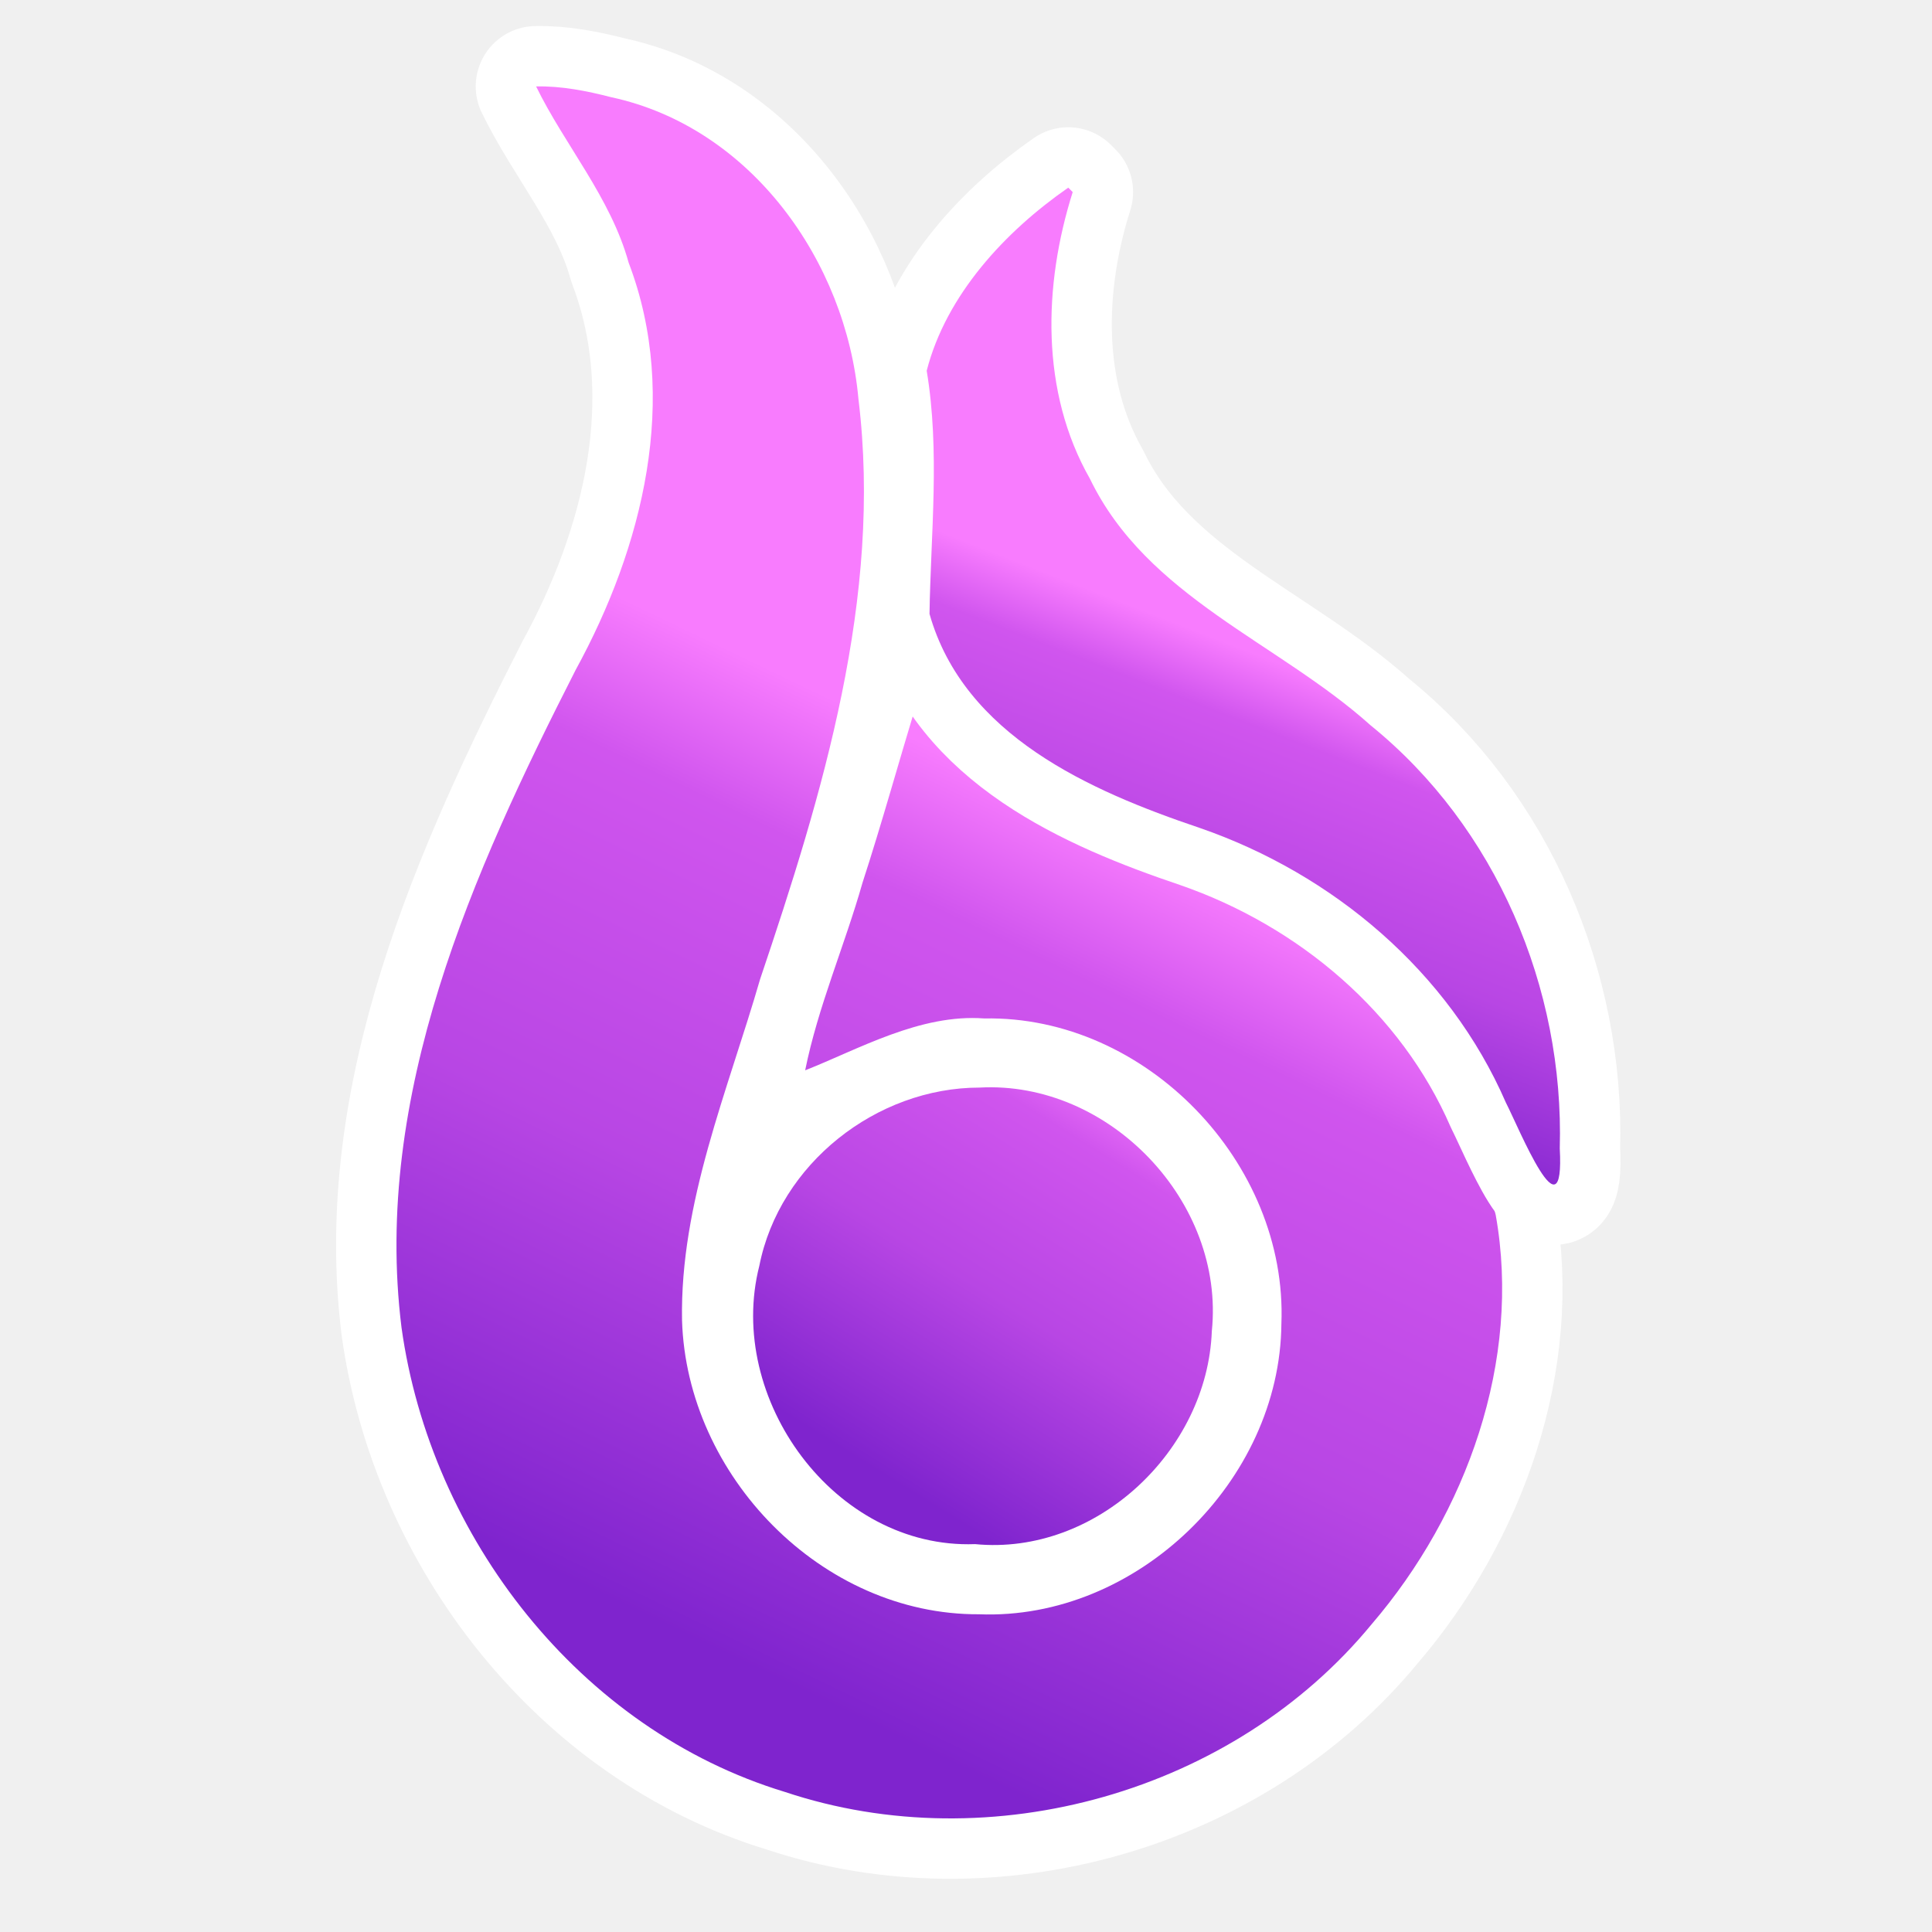
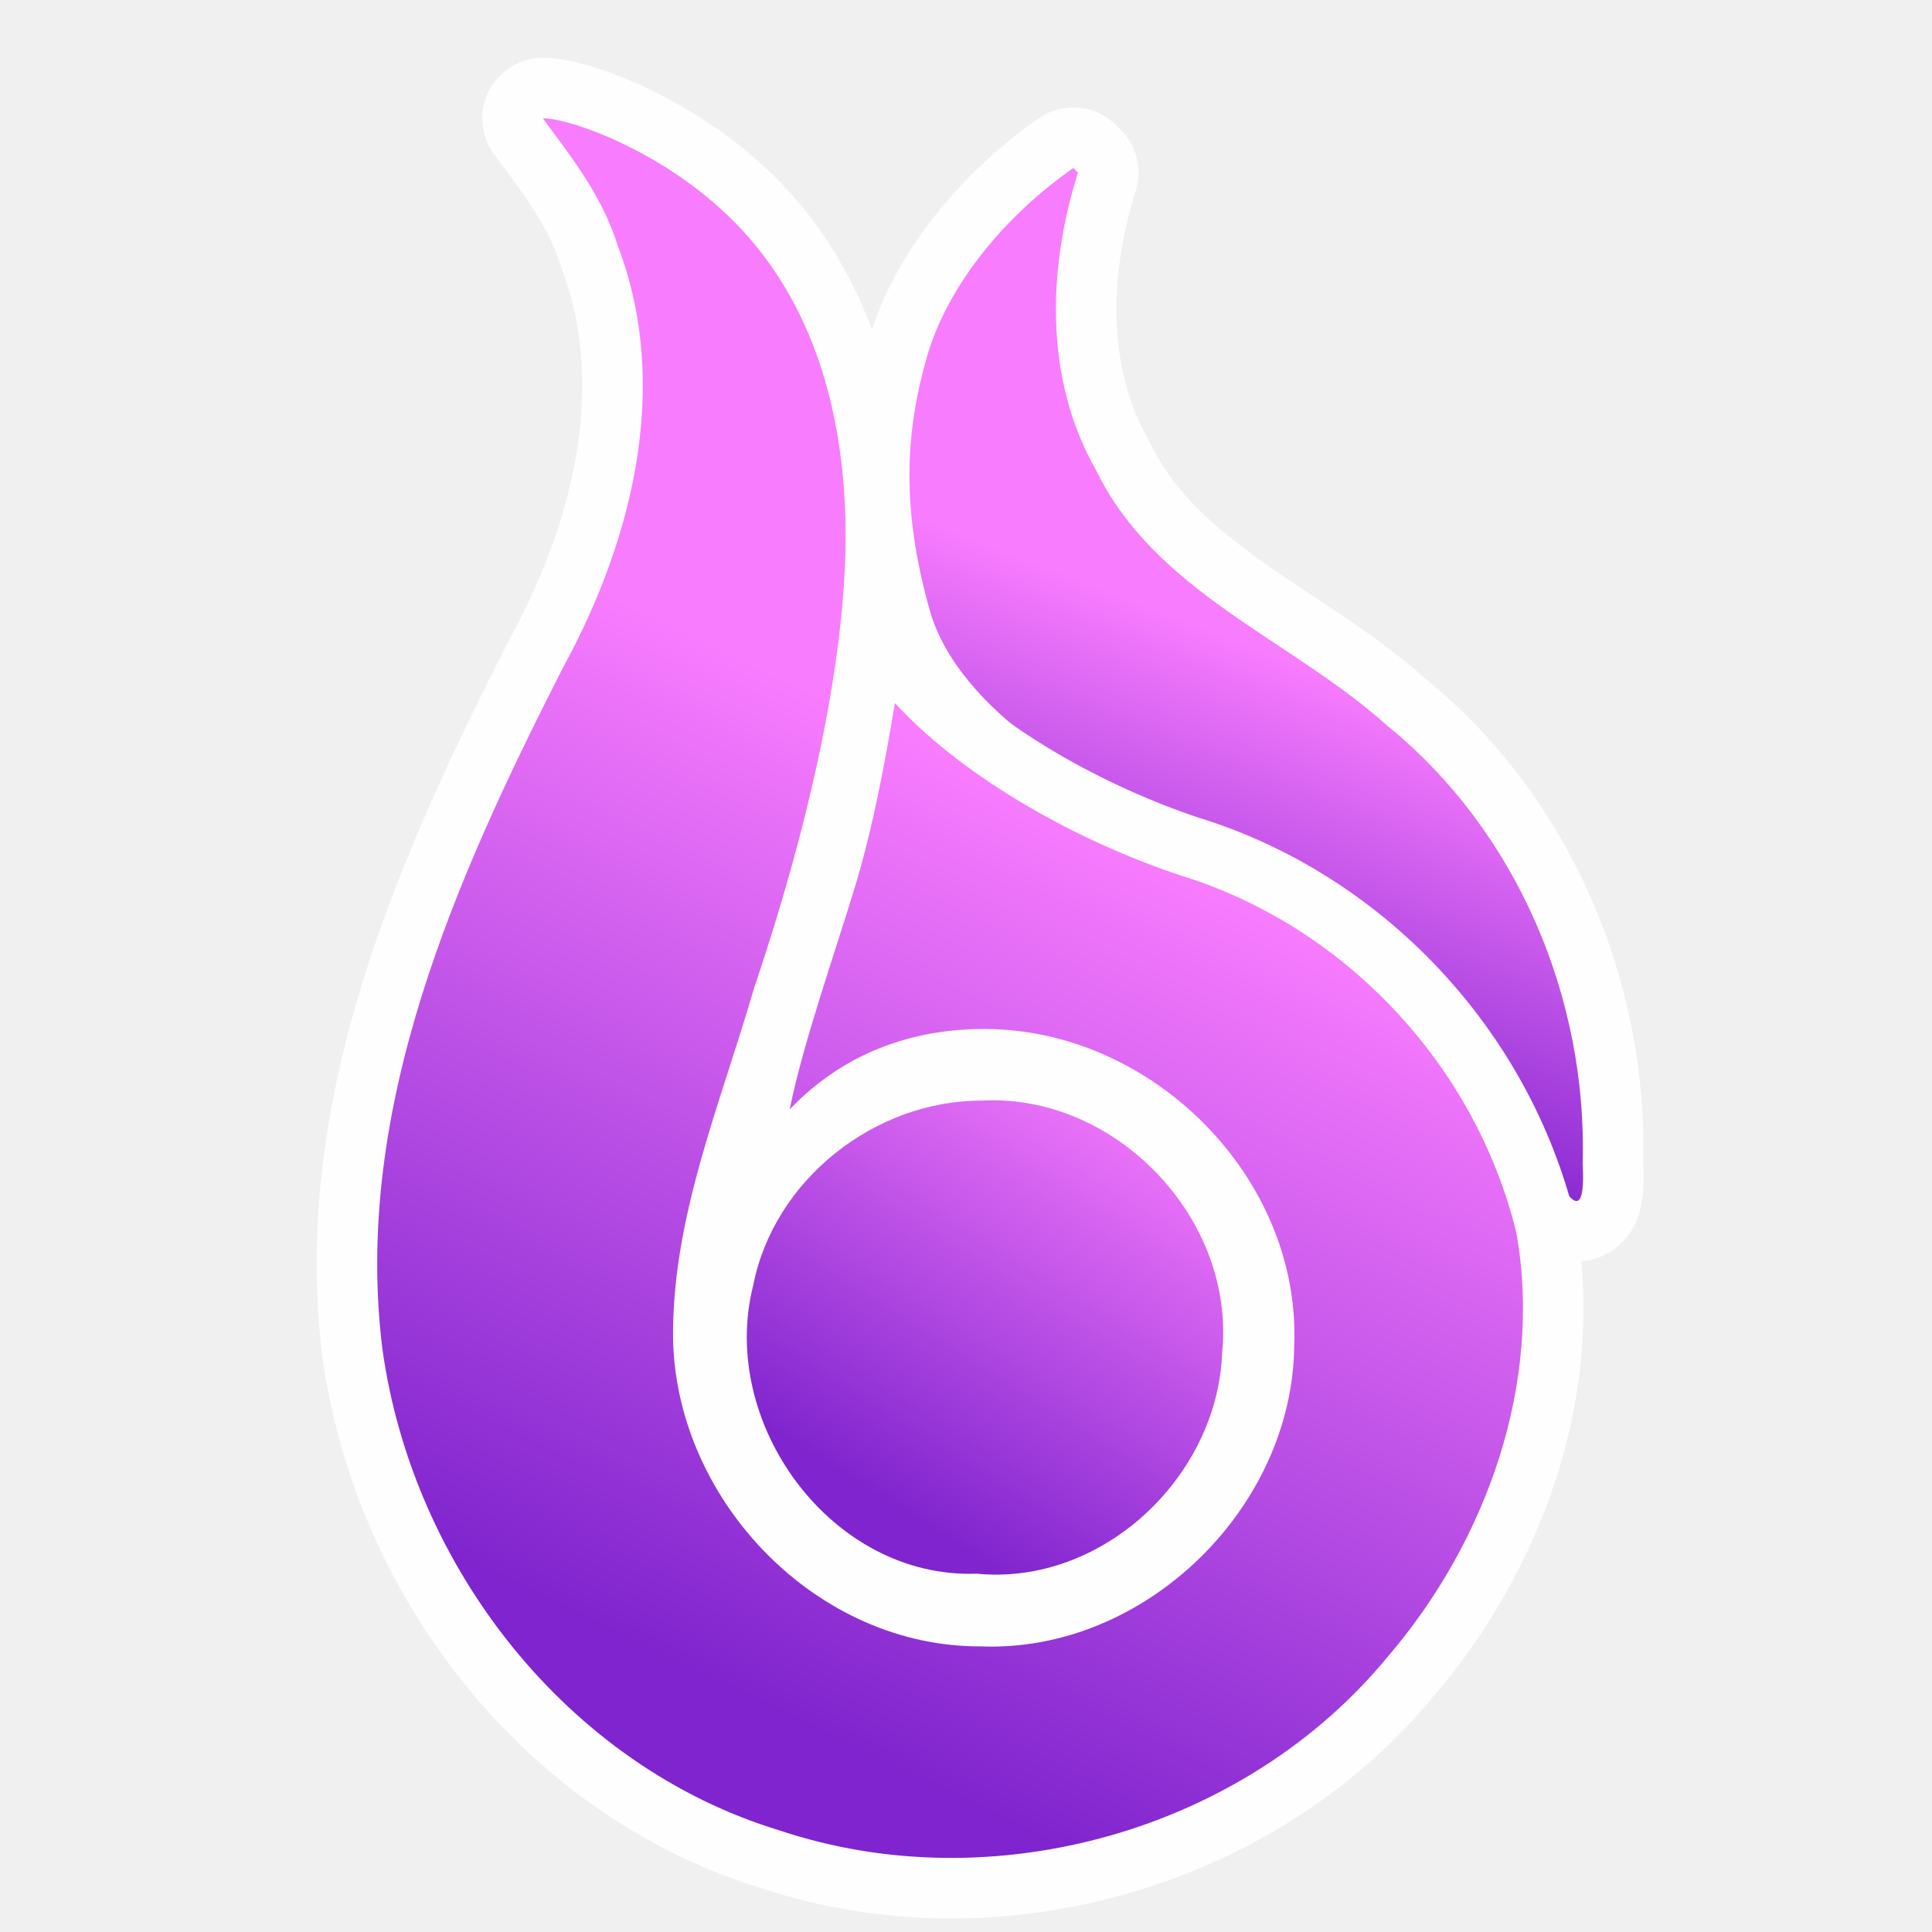
- <svg xmlns="http://www.w3.org/2000/svg" xmlns:xlink="http://www.w3.org/1999/xlink" xml:space="preserve" width="1024" height="1024">
+ <svg xmlns="http://www.w3.org/2000/svg" xmlns:xlink="http://www.w3.org/1999/xlink" width="1024" height="1024">
  <defs>
-     <linearGradient id="c">
+     <linearGradient xlink:href="#a" id="d" x1="269.585" x2="488.27" y1="847.204" y2="393.079" gradientTransform="translate(-17.83 -14.01)scale(1.03628)" gradientUnits="userSpaceOnUse" />
+     <linearGradient id="a">
      <stop offset=".045" stop-color="#7f24ce" />
-       <stop offset=".468" stop-color="#b846e4" />
-       <stop offset=".848" stop-color="#d055ee" />
      <stop offset="1" stop-color="#f87cfe" />
    </linearGradient>
-     <linearGradient id="b">
-       <stop offset=".045" stop-color="#7f24ce" />
-       <stop offset=".478" stop-color="#b846e4" />
-       <stop offset=".848" stop-color="#d055ee" />
-       <stop offset="1" stop-color="#f87cfe" />
-     </linearGradient>
-     <linearGradient id="a">
-       <stop offset=".045" stop-color="#7f24ce" />
-       <stop offset=".468" stop-color="#b846e4" />
-       <stop offset=".825" stop-color="#d055ee" />
-       <stop offset="1" stop-color="#f87cfe" />
-     </linearGradient>
-     <linearGradient xlink:href="#a" id="d" x1="496.519" x2="635.831" y1="813.477" y2="589.778" gradientUnits="userSpaceOnUse" />
-     <linearGradient xlink:href="#b" id="e" x1="269.585" x2="488.27" y1="847.204" y2="393.079" gradientUnits="userSpaceOnUse" />
-     <linearGradient xlink:href="#c" id="f" x1="635.831" x2="721.822" y1="589.778" y2="368.408" gradientUnits="userSpaceOnUse" />
+     <linearGradient xlink:href="#a" id="c" x1="496.519" x2="635.831" y1="813.477" y2="589.778" gradientTransform="translate(-17.83 -14.01)scale(1.03628)" gradientUnits="userSpaceOnUse" />
+     <linearGradient xlink:href="#a" id="b" x1="635.831" x2="721.822" y1="589.778" y2="368.408" gradientTransform="translate(-17.83 -14.01)scale(1.03628)" gradientUnits="userSpaceOnUse" />
  </defs>
-   <path fill="url(#d)" stroke="#fff" stroke-linecap="round" stroke-linejoin="round" stroke-width="64" d="m 519.209,576.441 c 68.718,-3.78 130.124,60.624 123.084,129.095 -2.362,63.397 -61.275,119.133 -125.477,112.882 -74.57,2.737 -132.284,-77.273 -114.359,-147.506 10.653,-54.043 62.063,-94.456 116.752,-94.471 z" paint-order="markers stroke fill" style="mix-blend-mode:normal" />
-   <path fill="url(#e)" stroke="#fff" stroke-linecap="round" stroke-linejoin="round" stroke-width="64" d="m 284.148,45.799 c 15.021,30.868 39.541,58.938 49.035,93.388 27.379,71.77 7.51,150.9 -28.117,215.973 -54.57,107.155 -107.532,225.31 -92.265,348.389 15.419,111.184 94.448,213.209 203.221,246.218 109.188,36.448 237.823,0.142 311.03,-88.959 50.23,-58.559 79.483,-139.685 65.719,-216.785 C 771.83,558.297 705.027,486.955 620.537,461.136 569.341,444.03 518.869,418.45 485.119,375.117 c -8.398,27.565 -17.936,61.914 -27.953,92.682 -9.453,33.319 -23.597,65.652 -30.412,99.492 28.033,-11.024 60.926,-30.059 94.93,-27.488 85.587,-1.659 160.858,76.525 157.479,161.838 -0.69,83.312 -76.63,157.298 -160.331,153.958 -83.381,0.377 -154.844,-73.426 -157.339,-155.765 -1.143,-62.483 24.254,-121.658 41.38,-180.85 33.155,-98.268 64.944,-202.603 52.127,-307.429 C 448.473,138.401 397.989,67.478 323.993,51.529 310.99,48.179 297.636,45.537 284.148,45.799 Z" paint-order="markers stroke fill" style="mix-blend-mode:normal" />
-   <path fill="url(#f)" stroke="#fff" stroke-linecap="round" stroke-linejoin="round" stroke-width="64" d="m 566.203,99.453 c -33.539,23.293 -64.694,56.849 -75.035,97.046 7.114,42.682 2.136,86.276 1.491,128.884 18.256,64.408 84.964,93.781 143.071,113.382 70.846,24.444 132.286,76.302 162.425,145.659 7.031,13.702 31.206,73.512 28.553,24.265 C 829.119,523.737 792.986,438.334 726.48,384.467 677.375,340.377 608.008,316.534 577.666,253.719 551.392,207.629 552.947,151.143 568.559,101.809 l -1.178,-1.178 z" paint-order="markers stroke fill" style="mix-blend-mode:normal" />
+   <path fill="url(#b)" stroke="#fefefe" stroke-linecap="round" stroke-linejoin="round" stroke-width="64.175" d="M568.904 89.049c-34.755 24.138-66.55 61.123-77.751 100.567s-13.626 79.433 1.545 133.558c15.172 54.125 88.045 97.183 148.257 117.495 73.416 25.327 137.083 79.066 168.316 150.939 7.286 14.202 32.339 76.178 29.588 25.145 2.5-88.033-34.945-176.536-103.863-232.354-50.885-45.69-122.768-70.396-154.211-135.492-27.227-47.76-25.614-106.295-9.437-157.417l-1.219-1.22z" paint-order="stroke fill markers" style="mix-blend-mode:normal" />
+   <path fill="url(#c)" stroke="#fefefe" stroke-linecap="round" stroke-linejoin="round" stroke-width="64.175" d="M520.207 583.335c71.209-3.918 134.842 62.821 127.548 133.776-2.45 65.695-63.5 123.452-130.029 116.976-77.274 2.835-137.082-80.076-118.505-152.855 11.04-56.002 64.314-97.88 120.983-97.897z" paint-order="stroke fill markers" style="mix-blend-mode:normal" />
+   <path fill="url(#d)" stroke="#fefefe" stroke-linecap="round" stroke-linejoin="round" stroke-width="64.175" d="m 287.709,62.723 c 15.876,21.464 31.445,41.24 39.726,67.501 28.37,74.372 7.785,156.373 -29.135,223.804 -56.55,111.042 -111.432,233.484 -95.612,361.024 15.98,115.215 97.874,220.939 210.59,255.147 113.148,37.77 246.447,0.148 322.31,-92.186 52.051,-60.68 82.366,-144.75 68.103,-224.644 -21.702,-88.837 -90.927,-162.766 -178.483,-189.522 -53.05,-17.726 -113.022,-50.278 -150.9,-91.191 -4.784,29.001 -11.279,64.886 -21.369,98.097 -10.09,33.211 -27.328,82.2 -34.39,117.265 30.721,-32.206 68.885,-42.918 104.222,-42.65 88.706,0.676 166.692,79.298 163.19,167.706 -0.717,86.334 -79.409,163.003 -166.145,159.543 -86.404,0.39 -160.458,-76.089 -163.045,-161.413 -1.183,-64.752 25.134,-126.072 42.88,-187.41 34.358,-101.83 49.095,-185.241 48.522,-243.119 C 447.601,222.797 433.087,165.037 393.623,122.227 355.618,80.999 301.685,62.452 287.709,62.723" paint-order="stroke fill markers" style="mix-blend-mode:normal" />
</svg>
